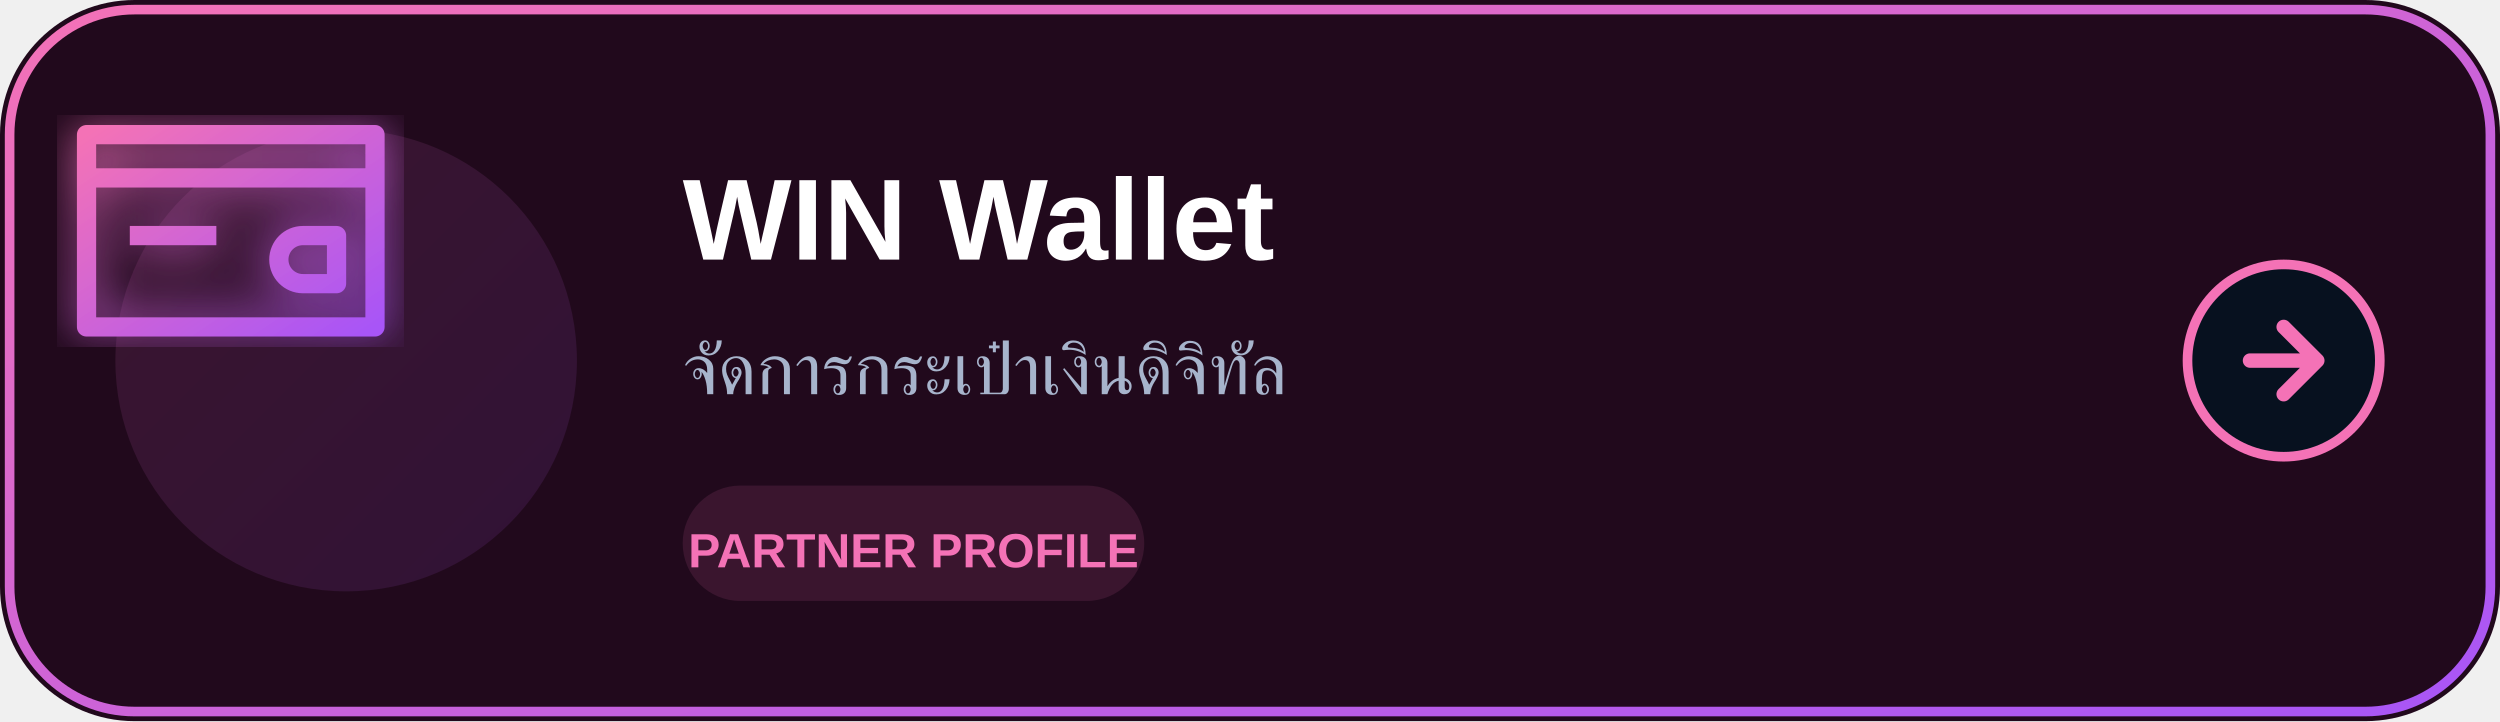
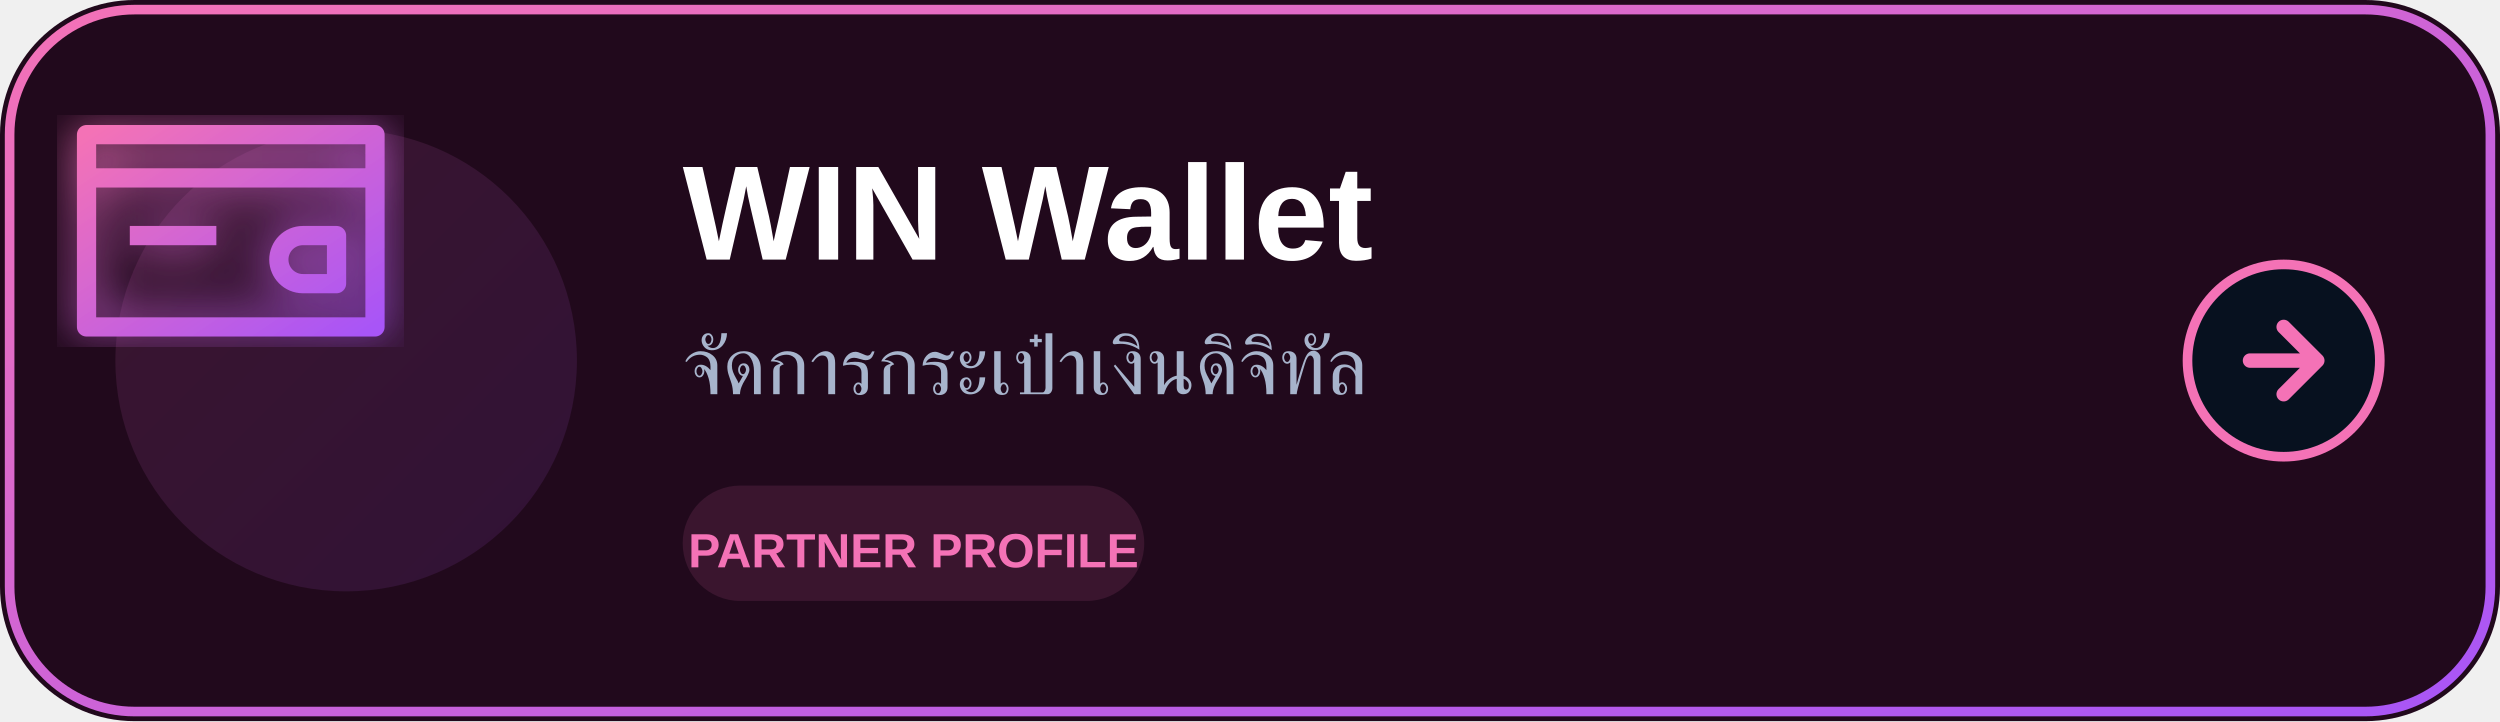
<svg xmlns="http://www.w3.org/2000/svg" viewBox="0 0 520 150">
  <defs>
    <linearGradient id="g" x1="0" y1="0" x2="1" y2="1">
      <stop stop-color="#F472B6" />
      <stop offset="1" stop-color="#A855F7" />
    </linearGradient>
    <filter id="glow">
      <feGaussianBlur stdDeviation="5" result="b" />
      <feMerge>
        <feMergeNode in="b" />
        <feMergeNode in="SourceGraphic" />
      </feMerge>
    </filter>
  </defs>
  <rect width="520" height="150" rx="28" fill="#21091C" />
  <rect x="2" y="2" width="516" height="146" rx="26" fill="none" stroke="url(#g)" stroke-width="2" />
  <circle cx="72" cy="75" r="48" fill="url(#g)" opacity=".12" />
  <g filter="url(#glow)">
    <path d="M18 28h60v40H18zM18 37h60M27 49h18M63 49h7v10h-7a5 5 0 1 1 0-10z" stroke="url(#g)" fill="none" stroke-width="4" stroke-linejoin="round" />
  </g>
-   <text x="142" y="54" fill="#fff" font-family="Arial,sans-serif" font-size="24" font-weight="900">WIN Wallet</text>
-   <text x="142" y="82" fill="#A7B4CC" font-family="Arial,sans-serif" font-size="15">จัดการกระเป๋าเงินดิจิทัล</text>
+   <text x="142" y="54" fill="#fff" font-family="Arial,sans-serif" font-size="28" font-weight="900">WIN Wallet</text>
+   <text x="142" y="82" fill="#A7B4CC" font-family="Arial,sans-serif" font-size="17">จัดการกระเป๋าเงินดิจิทัล</text>
  <rect x="142" y="101" width="96" height="24" rx="12" fill="#F472B6" opacity=".12" />
  <text x="190" y="118" text-anchor="middle" fill="#F472B6" font-family="Arial,sans-serif" font-size="10" font-weight="800">PARTNER PROFILE</text>
  <circle cx="475" cy="75" r="20" fill="#07111F" stroke="#F472B6" stroke-width="2" />
  <path d="M468 75h12M475 68l7 7-7 7" stroke="#F472B6" stroke-width="3" fill="none" stroke-linecap="round" stroke-linejoin="round" />
</svg>
